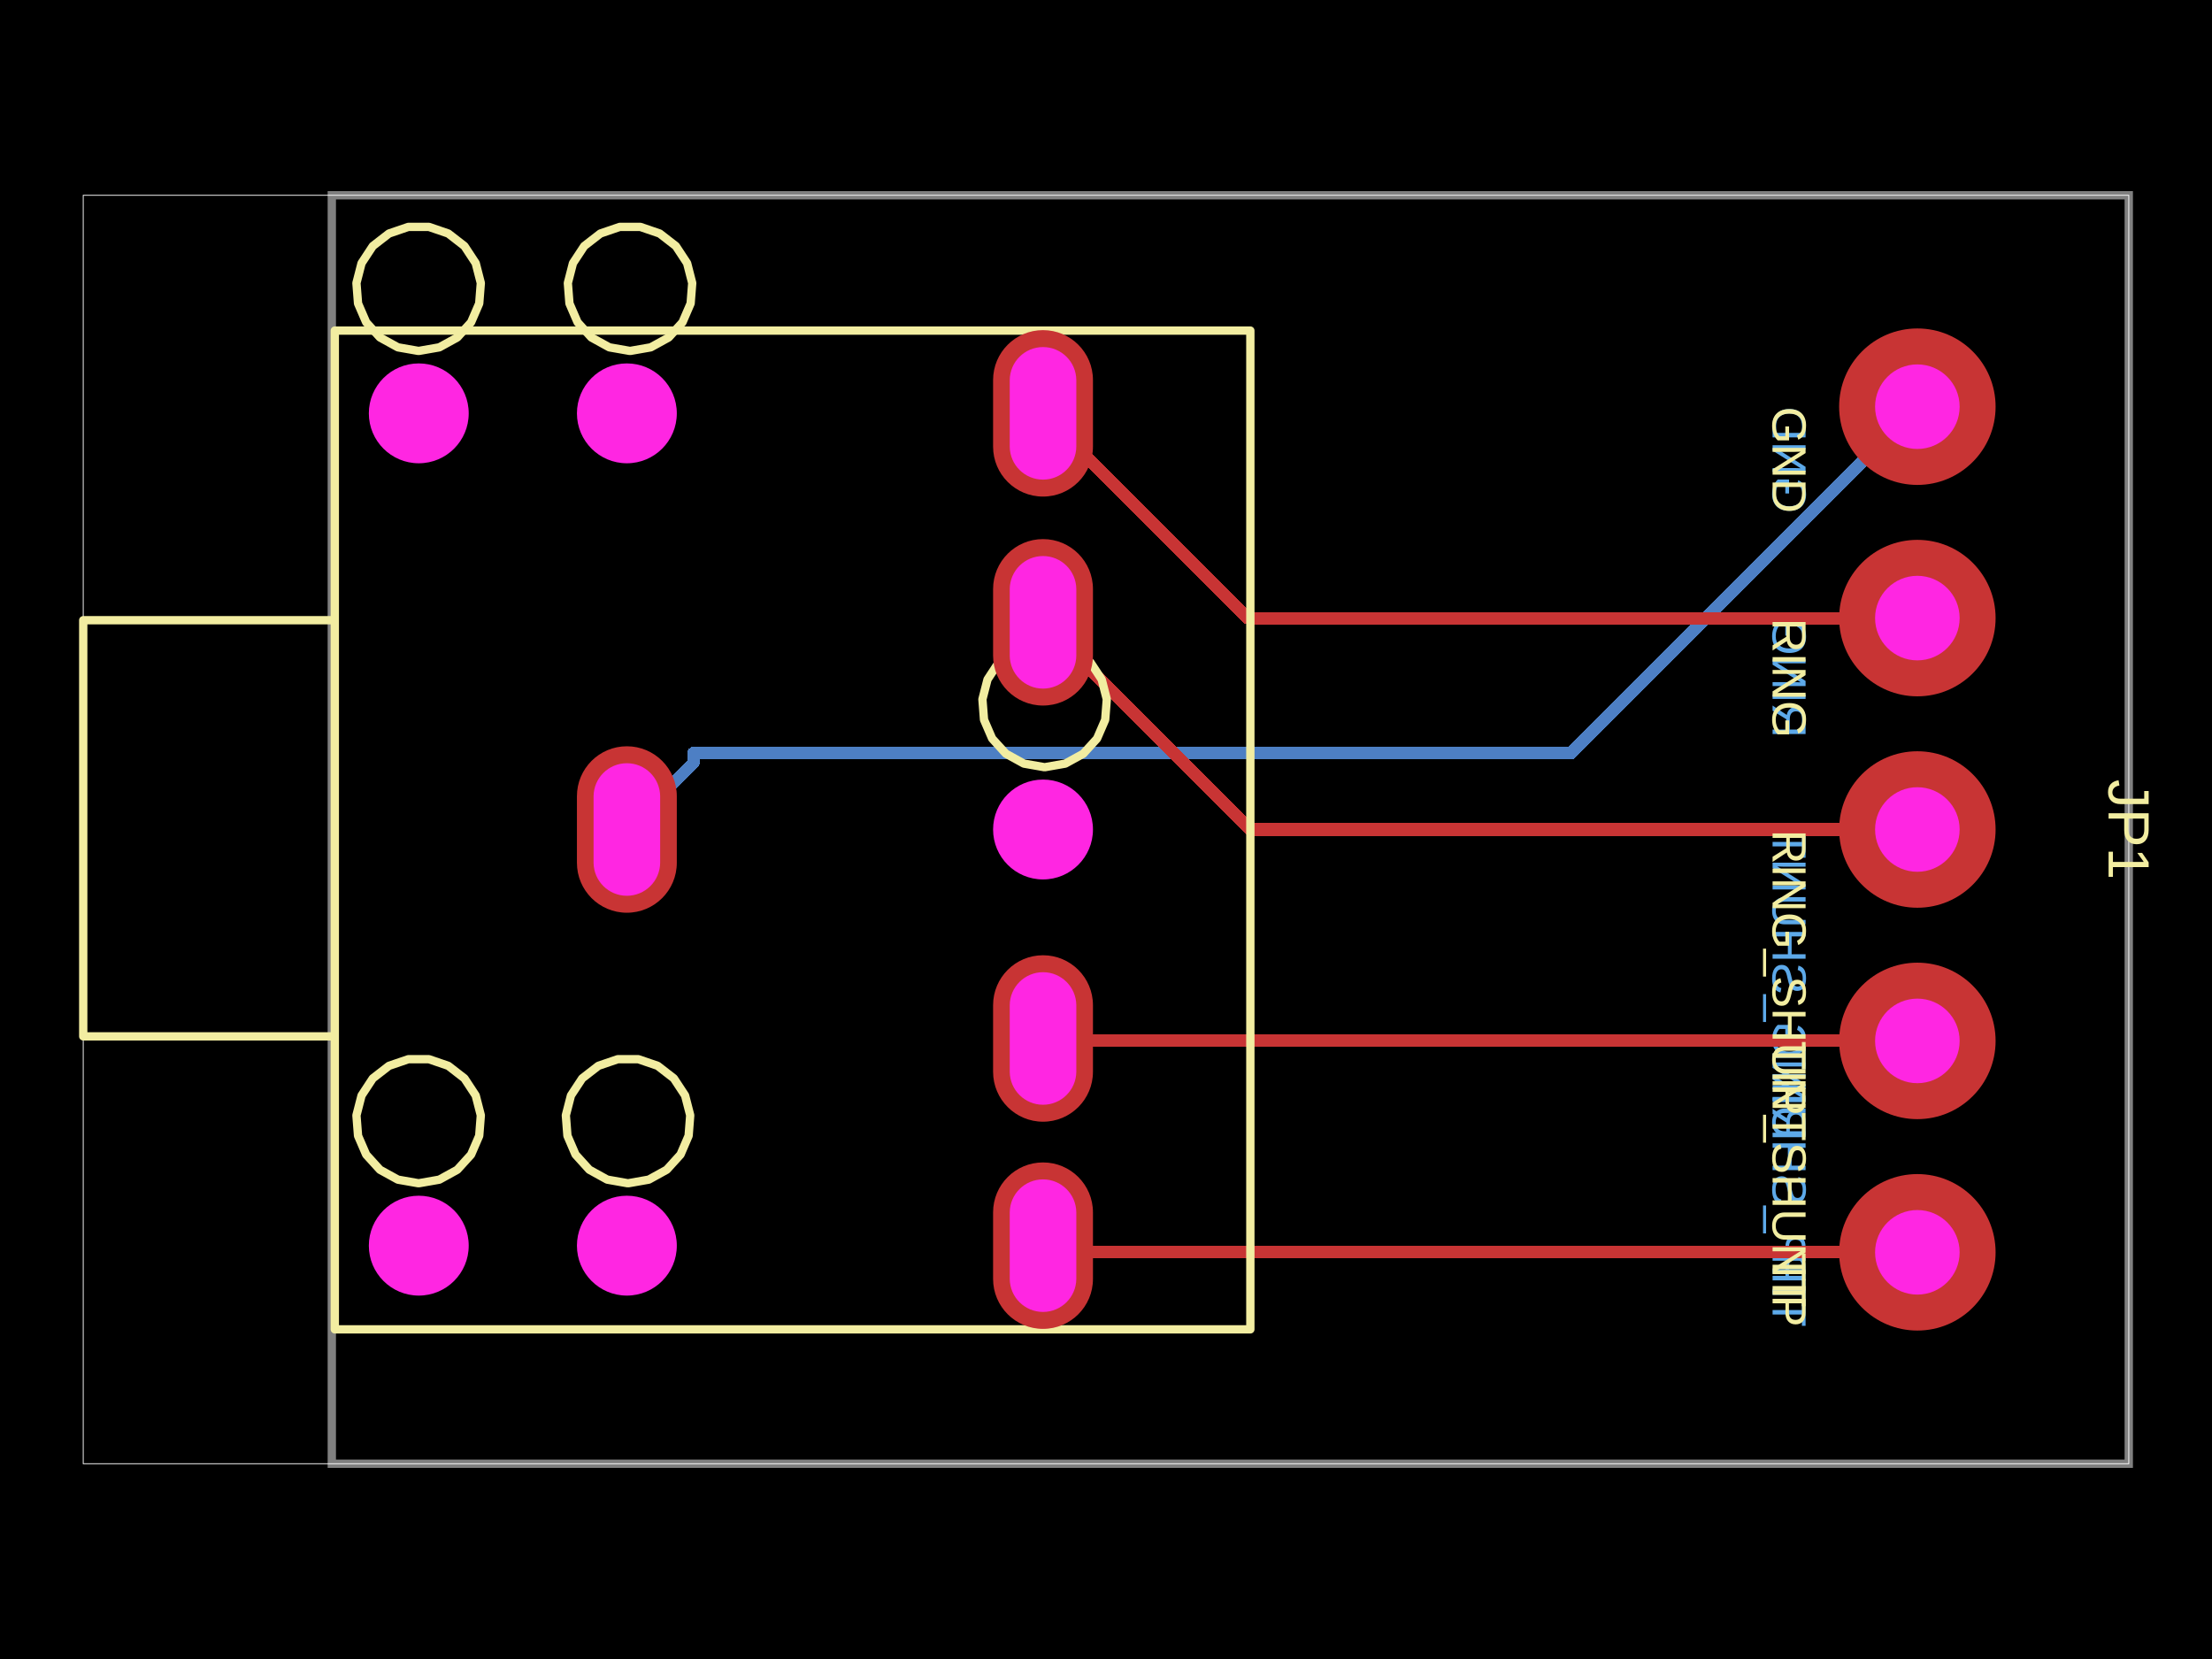
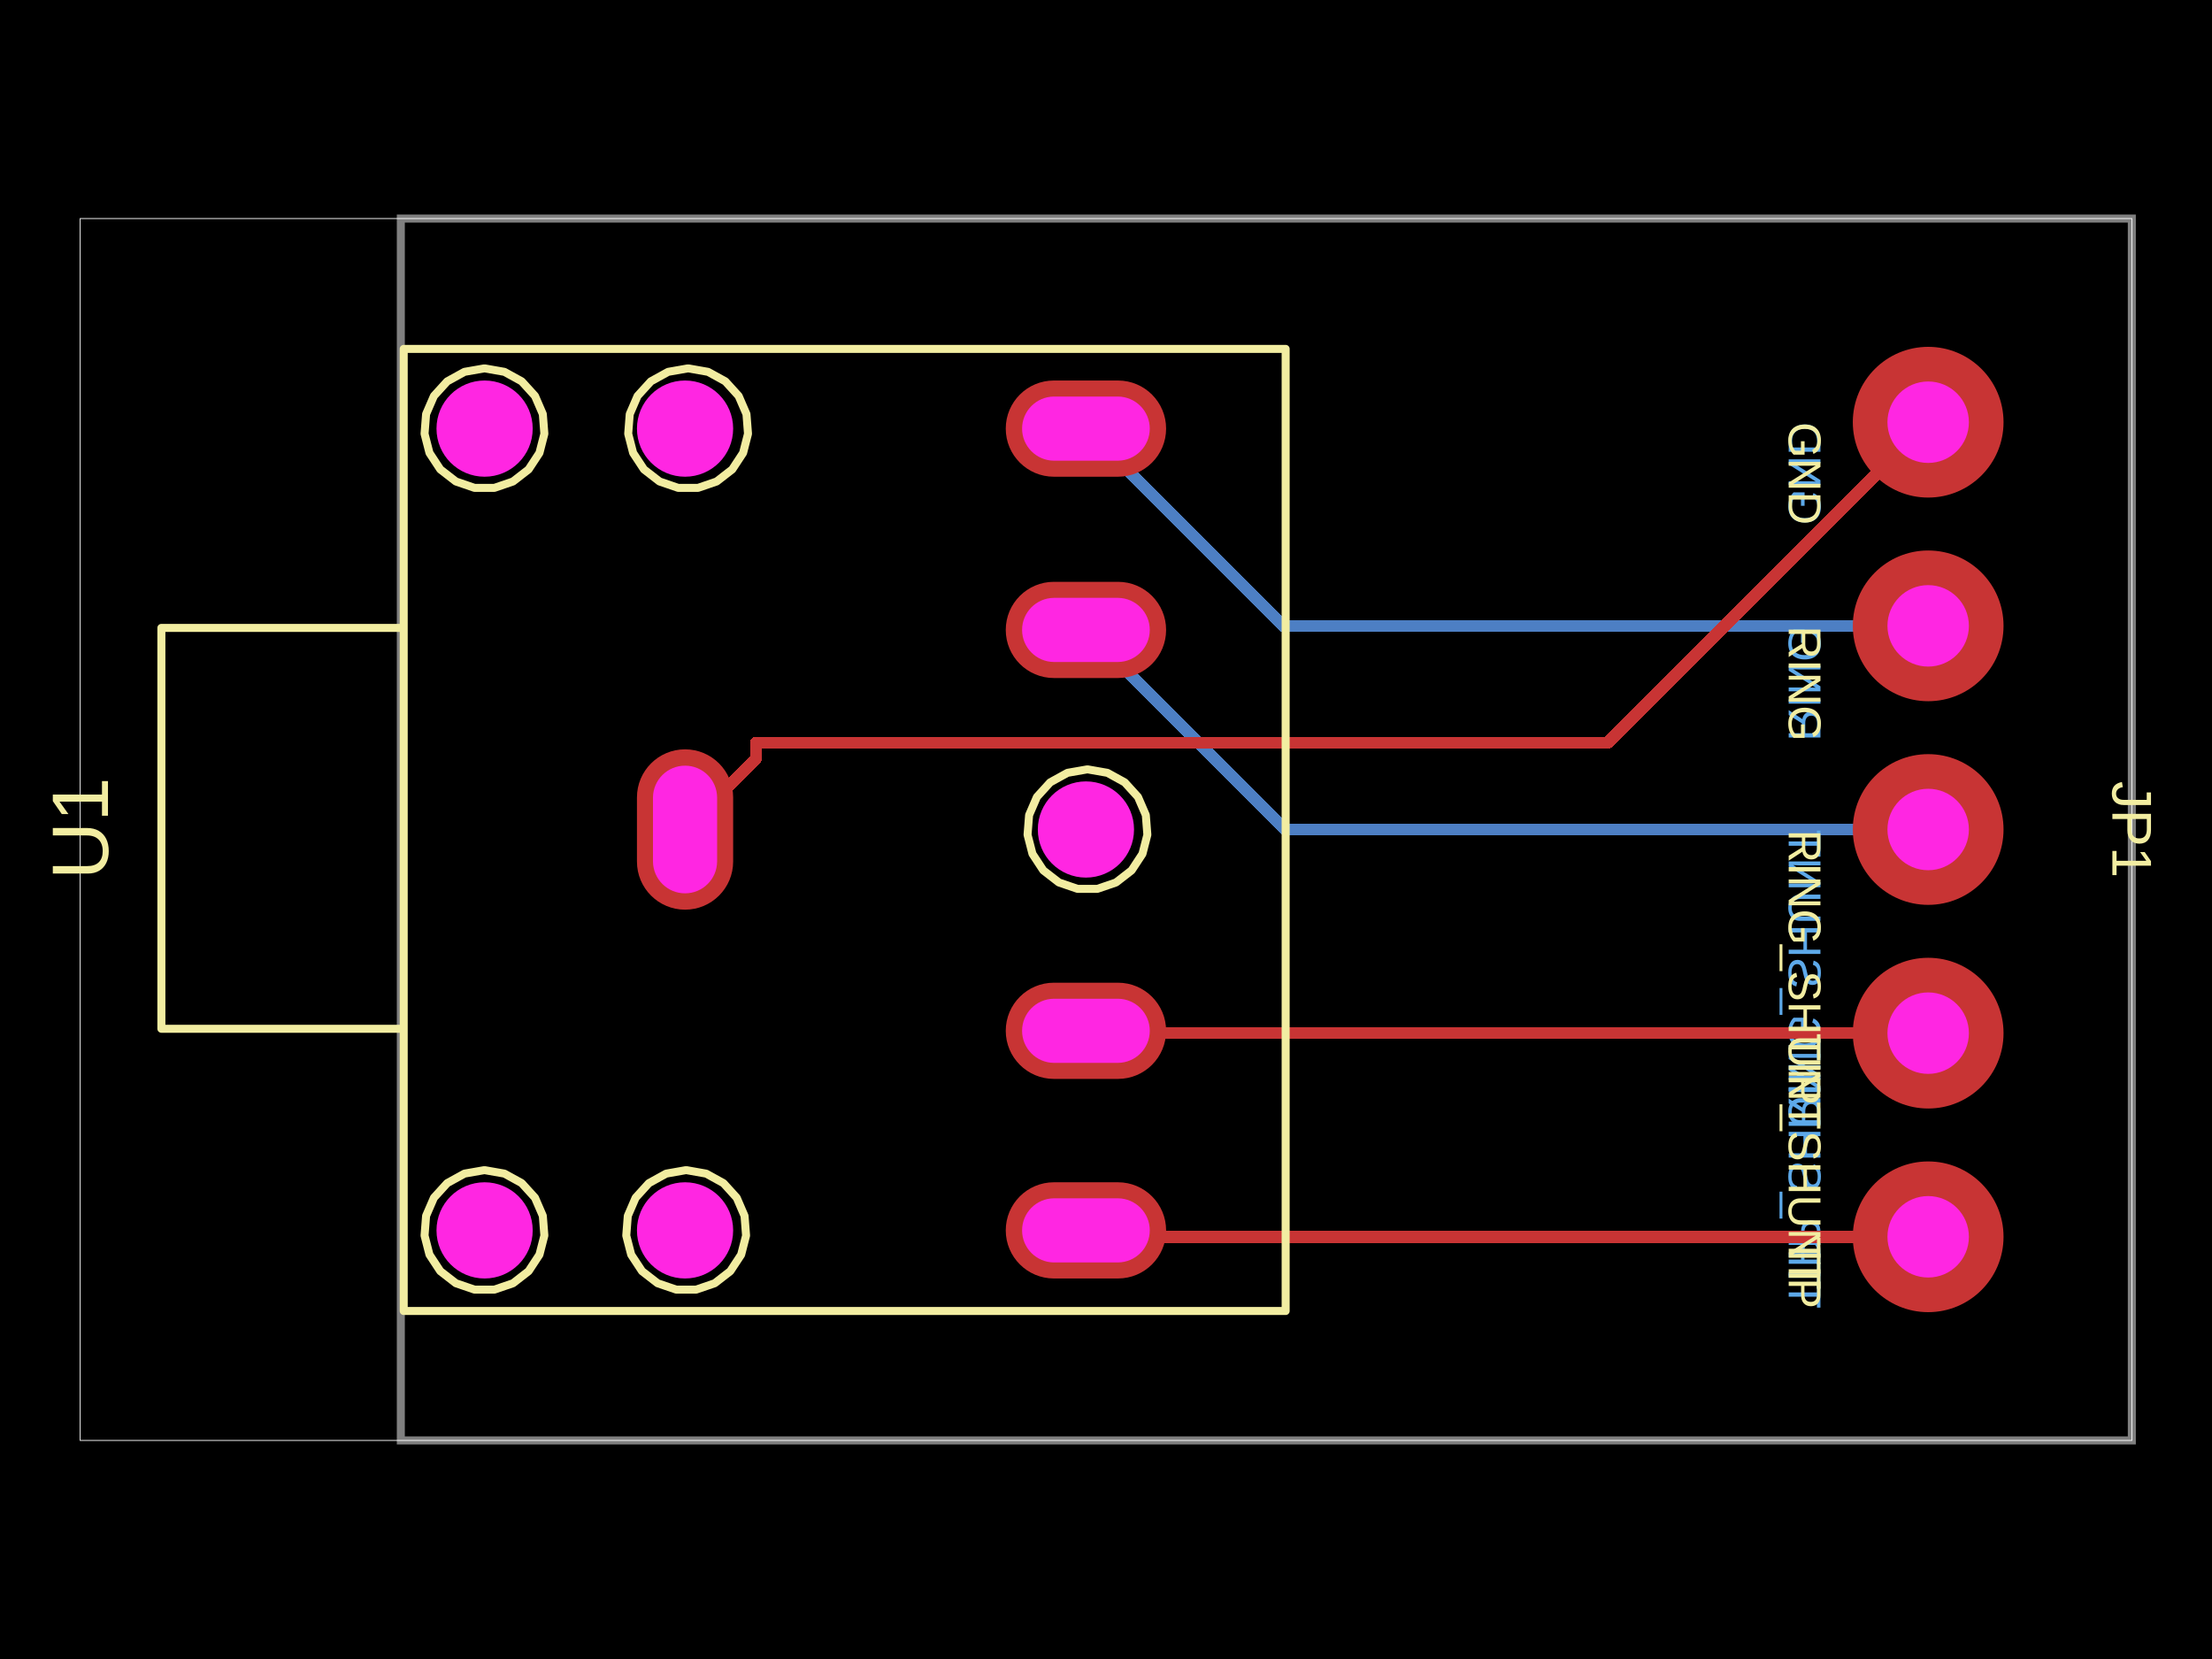
<svg xmlns="http://www.w3.org/2000/svg" width="800" height="600">
  <style />
  <rect class="boundary" x="0" y="0" fill="#000" width="800" height="600" data-type="pcb_background" data-pcb-layer="global" />
-   <rect class="pcb-boundary" fill="none" stroke="#fff" stroke-width="0.3" x="30.102" y="70.625" width="739.797" height="458.75" data-type="pcb_boundary" data-pcb-layer="global" />
-   <path class="pcb-board" d="M 120.002 529.375 L 769.898 529.375 L 769.898 70.625 L 120.002 70.625 Z" fill="none" stroke="rgba(255, 255, 255, 0.5)" stroke-width="3.01" data-type="pcb_board" data-pcb-layer="board" />
-   <path class="pcb-trace" stroke="rgb(77, 127, 196)" fill="none" d="M 226.715 300 L 250.796 275.916" stroke-width="4.515" stroke-linecap="round" stroke-linejoin="round" shape-rendering="crispEdges" data-type="pcb_trace" data-pcb-layer="bottom" />
-   <path class="pcb-trace" stroke="rgb(77, 127, 196)" fill="none" d="M 250.796 275.916 L 250.796 272.363" stroke-width="4.515" stroke-linecap="round" stroke-linejoin="round" shape-rendering="crispEdges" data-type="pcb_trace" data-pcb-layer="bottom" />
-   <path class="pcb-trace" stroke="rgb(77, 127, 196)" fill="none" d="M 250.796 272.363 L 568.16 272.363" stroke-width="4.515" stroke-linecap="round" stroke-linejoin="round" shape-rendering="crispEdges" data-type="pcb_trace" data-pcb-layer="bottom" />
-   <path class="pcb-trace" stroke="rgb(77, 127, 196)" fill="none" d="M 568.16 272.363 L 693.44 147.083" stroke-width="4.515" stroke-linecap="round" stroke-linejoin="round" shape-rendering="crispEdges" data-type="pcb_trace" data-pcb-layer="bottom" />
-   <text x="0" y="0" dx="0" dy="0" fill="#5da9e9" font-family="Arial, sans-serif" font-size="17.339" text-anchor="end" dominant-baseline="central" transform="matrix(-6.123233995736766e-17,-1,-1,6.123233995736766e-17,647.0832,147.0832)" class="pcb-silkscreen-text pcb-silkscreen-bottom" data-pcb-silkscreen-text-id="pcb_silkscreen_text_1" stroke="none" data-type="pcb_silkscreen_text" data-pcb-layer="bottom">GND</text>
-   <text x="0" y="0" dx="0" dy="0" fill="#5da9e9" font-family="Arial, sans-serif" font-size="17.339" text-anchor="end" dominant-baseline="central" transform="matrix(-6.123233995736766e-17,-1,-1,6.123233995736766e-17,647.0832,223.5416)" class="pcb-silkscreen-text pcb-silkscreen-bottom" data-pcb-silkscreen-text-id="pcb_silkscreen_text_3" stroke="none" data-type="pcb_silkscreen_text" data-pcb-layer="bottom">RING</text>
-   <text x="0" y="0" dx="0" dy="0" fill="#5da9e9" font-family="Arial, sans-serif" font-size="17.339" text-anchor="end" dominant-baseline="central" transform="matrix(-6.123233995736766e-17,-1,-1,6.123233995736766e-17,647.0832,300)" class="pcb-silkscreen-text pcb-silkscreen-bottom" data-pcb-silkscreen-text-id="pcb_silkscreen_text_5" stroke="none" data-type="pcb_silkscreen_text" data-pcb-layer="bottom">RING_SHUNT</text>
-   <text x="0" y="0" dx="0" dy="0" fill="#5da9e9" font-family="Arial, sans-serif" font-size="17.339" text-anchor="end" dominant-baseline="central" transform="matrix(-6.123233995736766e-17,-1,-1,6.123233995736766e-17,647.0832,376.4584)" class="pcb-silkscreen-text pcb-silkscreen-bottom" data-pcb-silkscreen-text-id="pcb_silkscreen_text_7" stroke="none" data-type="pcb_silkscreen_text" data-pcb-layer="bottom">TIP_SHUNT</text>
-   <text x="0" y="0" dx="0" dy="0" fill="#5da9e9" font-family="Arial, sans-serif" font-size="17.339" text-anchor="end" dominant-baseline="central" transform="matrix(-6.123233995736766e-17,-1,-1,6.123233995736766e-17,647.0832,452.9168)" class="pcb-silkscreen-text pcb-silkscreen-bottom" data-pcb-silkscreen-text-id="pcb_silkscreen_text_9" stroke="none" data-type="pcb_silkscreen_text" data-pcb-layer="bottom">TIP</text>
-   <path class="pcb-trace" stroke="rgb(200, 52, 52)" fill="none" d="M 377.223 450.508 L 379.629 452.917" stroke-width="4.515" stroke-linecap="round" stroke-linejoin="round" shape-rendering="crispEdges" data-type="pcb_trace" data-pcb-layer="top" />
-   <path class="pcb-trace" stroke="rgb(200, 52, 52)" fill="none" d="M 379.629 452.917 L 693.44 452.917" stroke-width="4.515" stroke-linecap="round" stroke-linejoin="round" shape-rendering="crispEdges" data-type="pcb_trace" data-pcb-layer="top" />
-   <path class="pcb-trace" stroke="rgb(200, 52, 52)" fill="none" d="M 377.223 375.579 L 378.094 376.458" stroke-width="4.515" stroke-linecap="round" stroke-linejoin="round" shape-rendering="crispEdges" data-type="pcb_trace" data-pcb-layer="top" />
-   <path class="pcb-trace" stroke="rgb(200, 52, 52)" fill="none" d="M 378.094 376.458 L 693.44 376.458" stroke-width="4.515" stroke-linecap="round" stroke-linejoin="round" shape-rendering="crispEdges" data-type="pcb_trace" data-pcb-layer="top" />
-   <path class="pcb-trace" stroke="rgb(200, 52, 52)" fill="none" d="M 377.223 225.071 L 452.144 300" stroke-width="4.515" stroke-linecap="round" stroke-linejoin="round" shape-rendering="crispEdges" data-type="pcb_trace" data-pcb-layer="top" />
-   <path class="pcb-trace" stroke="rgb(200, 52, 52)" fill="none" d="M 452.144 300 L 693.44 300" stroke-width="4.515" stroke-linecap="round" stroke-linejoin="round" shape-rendering="crispEdges" data-type="pcb_trace" data-pcb-layer="top" />
-   <path class="pcb-trace" stroke="rgb(200, 52, 52)" fill="none" d="M 377.223 149.492 L 451.271 223.542" stroke-width="4.515" stroke-linecap="round" stroke-linejoin="round" shape-rendering="crispEdges" data-type="pcb_trace" data-pcb-layer="top" />
-   <path class="pcb-trace" stroke="rgb(200, 52, 52)" fill="none" d="M 451.271 223.542 L 693.44 223.542" stroke-width="4.515" stroke-linecap="round" stroke-linejoin="round" shape-rendering="crispEdges" data-type="pcb_trace" data-pcb-layer="top" />
-   <path class="pcb-silkscreen pcb-silkscreen-top" d="M 121.087 119.558 L 121.087 480.779 L 452.206 480.779 L 452.206 119.558 L 121.087 119.558 Z" fill="none" stroke="#f2eda1" stroke-width="3.01" stroke-linecap="round" stroke-linejoin="round" data-pcb-component-id="pcb_component_0" data-pcb-silkscreen-path-id="pcb_silkscreen_path_0" data-type="pcb_silkscreen_path" data-pcb-layer="top" />
-   <path class="pcb-silkscreen pcb-silkscreen-top" d="M 120.407 374.815 L 30.102 374.815 L 30.102 224.306 L 120.407 224.306" fill="none" stroke="#f2eda1" stroke-width="3.01" stroke-linecap="round" stroke-linejoin="round" data-pcb-component-id="pcb_component_0" data-pcb-silkscreen-path-id="pcb_silkscreen_path_1" data-type="pcb_silkscreen_path" data-pcb-layer="top" />
-   <path class="pcb-silkscreen pcb-silkscreen-top" d="M 151.212 126.898 L 143.911 125.62 L 137.418 122.045 L 132.432 116.561 L 129.491 109.757 L 128.911 102.368 L 130.757 95.189 L 134.827 88.995 L 140.684 84.453 L 147.697 82.053 L 155.109 82.053 L 162.122 84.453 L 167.979 88.995 L 172.049 95.189 L 173.895 102.368 L 173.315 109.757 L 170.374 116.561 L 165.388 122.045 L 158.895 125.62 L 151.594 126.898" fill="none" stroke="#f2eda1" stroke-width="3.01" stroke-linecap="round" stroke-linejoin="round" data-pcb-component-id="pcb_component_0" data-pcb-silkscreen-path-id="pcb_silkscreen_path_2" data-type="pcb_silkscreen_path" data-pcb-layer="top" />
-   <path class="pcb-silkscreen pcb-silkscreen-top" d="M 227.67 126.898 L 220.369 125.62 L 213.876 122.045 L 208.89 116.561 L 205.949 109.757 L 205.37 102.368 L 207.215 95.189 L 211.286 88.995 L 217.143 84.453 L 224.155 82.053 L 231.567 82.053 L 238.58 84.453 L 244.437 88.995 L 248.508 95.189 L 250.353 102.368 L 249.774 109.757 L 246.833 116.561 L 241.847 122.045 L 235.353 125.62 L 228.053 126.898" fill="none" stroke="#f2eda1" stroke-width="3.01" stroke-linecap="round" stroke-linejoin="round" data-pcb-component-id="pcb_component_0" data-pcb-silkscreen-path-id="pcb_silkscreen_path_3" data-type="pcb_silkscreen_path" data-pcb-layer="top" />
-   <path class="pcb-silkscreen pcb-silkscreen-top" d="M 151.212 427.915 L 143.911 426.636 L 137.418 423.062 L 132.432 417.578 L 129.491 410.774 L 128.911 403.385 L 130.757 396.206 L 134.827 390.012 L 140.684 385.47 L 147.697 383.069 L 155.109 383.069 L 162.122 385.47 L 167.979 390.012 L 172.049 396.206 L 173.895 403.385 L 173.315 410.774 L 170.374 417.578 L 165.388 423.062 L 158.895 426.636 L 151.594 427.915" fill="none" stroke="#f2eda1" stroke-width="3.01" stroke-linecap="round" stroke-linejoin="round" data-pcb-component-id="pcb_component_0" data-pcb-silkscreen-path-id="pcb_silkscreen_path_4" data-type="pcb_silkscreen_path" data-pcb-layer="top" />
-   <path class="pcb-silkscreen pcb-silkscreen-top" d="M 226.906 427.915 L 219.611 426.625 L 213.126 423.044 L 208.149 417.556 L 205.217 410.753 L 204.645 403.367 L 206.494 396.194 L 210.566 390.005 L 216.422 385.467 L 223.431 383.069 L 230.839 383.069 L 237.848 385.467 L 243.704 390.005 L 247.776 396.194 L 249.625 403.367 L 249.053 410.753 L 246.121 417.556 L 241.144 423.044 L 234.659 426.625 L 227.364 427.915" fill="none" stroke="#f2eda1" stroke-width="3.01" stroke-linecap="round" stroke-linejoin="round" data-pcb-component-id="pcb_component_0" data-pcb-silkscreen-path-id="pcb_silkscreen_path_5" data-type="pcb_silkscreen_path" data-pcb-layer="top" />
-   <path class="pcb-silkscreen pcb-silkscreen-top" d="M 377.605 277.445 L 370.304 276.166 L 363.811 272.592 L 358.825 267.108 L 355.884 260.304 L 355.305 252.915 L 357.15 245.736 L 361.22 239.542 L 367.078 235 L 374.09 232.599 L 381.502 232.599 L 388.515 235 L 394.372 239.542 L 398.443 245.736 L 400.288 252.915 L 399.709 260.304 L 396.768 267.108 L 391.782 272.592 L 385.288 276.166 L 377.987 277.445" fill="none" stroke="#f2eda1" stroke-width="3.01" stroke-linecap="round" stroke-linejoin="round" data-pcb-component-id="pcb_component_0" data-pcb-silkscreen-path-id="pcb_silkscreen_path_6" data-type="pcb_silkscreen_path" data-pcb-layer="top" />
-   <text x="0" y="0" dx="0" dy="0" fill="#f2eda1" font-family="Arial, sans-serif" font-size="17.339" text-anchor="start" dominant-baseline="central" transform="matrix(6.123233995736766e-17,1,-1,6.123233995736766e-17,647.0832,147.0832)" class="pcb-silkscreen-text pcb-silkscreen-top" data-pcb-silkscreen-text-id="pcb_silkscreen_text_0" stroke="none" data-type="pcb_silkscreen_text" data-pcb-layer="top">GND</text>
-   <text x="0" y="0" dx="0" dy="0" fill="#f2eda1" font-family="Arial, sans-serif" font-size="17.339" text-anchor="start" dominant-baseline="central" transform="matrix(6.123233995736766e-17,1,-1,6.123233995736766e-17,647.0832,223.5416)" class="pcb-silkscreen-text pcb-silkscreen-top" data-pcb-silkscreen-text-id="pcb_silkscreen_text_2" stroke="none" data-type="pcb_silkscreen_text" data-pcb-layer="top">RING</text>
-   <text x="0" y="0" dx="0" dy="0" fill="#f2eda1" font-family="Arial, sans-serif" font-size="17.339" text-anchor="start" dominant-baseline="central" transform="matrix(6.123233995736766e-17,1,-1,6.123233995736766e-17,647.0832,300)" class="pcb-silkscreen-text pcb-silkscreen-top" data-pcb-silkscreen-text-id="pcb_silkscreen_text_4" stroke="none" data-type="pcb_silkscreen_text" data-pcb-layer="top">RING_SHUNT</text>
-   <text x="0" y="0" dx="0" dy="0" fill="#f2eda1" font-family="Arial, sans-serif" font-size="17.339" text-anchor="start" dominant-baseline="central" transform="matrix(6.123233995736766e-17,1,-1,6.123233995736766e-17,647.0832,376.4584)" class="pcb-silkscreen-text pcb-silkscreen-top" data-pcb-silkscreen-text-id="pcb_silkscreen_text_6" stroke="none" data-type="pcb_silkscreen_text" data-pcb-layer="top">TIP_SHUNT</text>
-   <text x="0" y="0" dx="0" dy="0" fill="#f2eda1" font-family="Arial, sans-serif" font-size="17.339" text-anchor="start" dominant-baseline="central" transform="matrix(6.123233995736766e-17,1,-1,6.123233995736766e-17,647.0832,452.9168)" class="pcb-silkscreen-text pcb-silkscreen-top" data-pcb-silkscreen-text-id="pcb_silkscreen_text_8" stroke="none" data-type="pcb_silkscreen_text" data-pcb-layer="top">TIP</text>
-   <text x="0" y="0" dx="0" dy="0" fill="#f2eda1" font-family="Arial, sans-serif" font-size="21.071" text-anchor="middle" dominant-baseline="central" transform="matrix(-1.8369701987210297e-16,1,-1,-1.8369701987210297e-16,769.8983,300)" class="pcb-silkscreen-text pcb-silkscreen-top" data-pcb-silkscreen-text-id="pcb_silkscreen_text_10" stroke="none" data-type="pcb_silkscreen_text" data-pcb-layer="top">JP1</text>
+   <rect class="pcb-boundary" fill="none" stroke="#fff" stroke-width="0.3" x="28.997" y="79.044" width="742.006" height="441.911" data-type="pcb_boundary" data-pcb-layer="global" />
+   <path class="pcb-board" d="M 144.962 520.956 L 771.003 520.956 L 771.003 79.044 L 144.962 79.044 Z" fill="none" stroke="rgba(255, 255, 255, 0.5)" stroke-width="2.9" data-type="pcb_board" data-pcb-layer="board" />
+   <path class="pcb-trace" stroke="rgb(77, 127, 196)" fill="none" d="M 392.741 227.821 L 464.913 300" stroke-width="4.35" stroke-linecap="round" stroke-linejoin="round" shape-rendering="crispEdges" data-type="pcb_trace" data-pcb-layer="bottom" />
+   <path class="pcb-trace" stroke="rgb(77, 127, 196)" fill="none" d="M 464.913 300 L 697.351 300" stroke-width="4.35" stroke-linecap="round" stroke-linejoin="round" shape-rendering="crispEdges" data-type="pcb_trace" data-pcb-layer="bottom" />
+   <path class="pcb-trace" stroke="rgb(77, 127, 196)" fill="none" d="M 392.741 155.016 L 464.072 226.348" stroke-width="4.35" stroke-linecap="round" stroke-linejoin="round" shape-rendering="crispEdges" data-type="pcb_trace" data-pcb-layer="bottom" />
+   <path class="pcb-trace" stroke="rgb(77, 127, 196)" fill="none" d="M 464.072 226.348 L 697.351 226.348" stroke-width="4.35" stroke-linecap="round" stroke-linejoin="round" shape-rendering="crispEdges" data-type="pcb_trace" data-pcb-layer="bottom" />
+   <text x="0" y="0" dx="0" dy="0" fill="#5da9e9" font-family="Arial, sans-serif" font-size="16.702" text-anchor="end" dominant-baseline="central" transform="matrix(-6.123233995736766e-17,-1,-1,6.123233995736766e-17,652.6962,152.6962)" class="pcb-silkscreen-text pcb-silkscreen-bottom" data-pcb-silkscreen-text-id="pcb_silkscreen_text_2" stroke="none" data-type="pcb_silkscreen_text" data-pcb-layer="bottom">GND</text>
+   <text x="0" y="0" dx="0" dy="0" fill="#5da9e9" font-family="Arial, sans-serif" font-size="16.702" text-anchor="end" dominant-baseline="central" transform="matrix(-6.123233995736766e-17,-1,-1,6.123233995736766e-17,652.6962,226.3481)" class="pcb-silkscreen-text pcb-silkscreen-bottom" data-pcb-silkscreen-text-id="pcb_silkscreen_text_4" stroke="none" data-type="pcb_silkscreen_text" data-pcb-layer="bottom">RING</text>
+   <text x="0" y="0" dx="0" dy="0" fill="#5da9e9" font-family="Arial, sans-serif" font-size="16.702" text-anchor="end" dominant-baseline="central" transform="matrix(-6.123233995736766e-17,-1,-1,6.123233995736766e-17,652.6962,300)" class="pcb-silkscreen-text pcb-silkscreen-bottom" data-pcb-silkscreen-text-id="pcb_silkscreen_text_6" stroke="none" data-type="pcb_silkscreen_text" data-pcb-layer="bottom">RING_SHUNT</text>
+   <text x="0" y="0" dx="0" dy="0" fill="#5da9e9" font-family="Arial, sans-serif" font-size="16.702" text-anchor="end" dominant-baseline="central" transform="matrix(-6.123233995736766e-17,-1,-1,6.123233995736766e-17,652.6962,373.6519)" class="pcb-silkscreen-text pcb-silkscreen-bottom" data-pcb-silkscreen-text-id="pcb_silkscreen_text_8" stroke="none" data-type="pcb_silkscreen_text" data-pcb-layer="bottom">TIP_SHUNT</text>
+   <text x="0" y="0" dx="0" dy="0" fill="#5da9e9" font-family="Arial, sans-serif" font-size="16.702" text-anchor="end" dominant-baseline="central" transform="matrix(-6.123233995736766e-17,-1,-1,6.123233995736766e-17,652.6962,447.3038)" class="pcb-silkscreen-text pcb-silkscreen-bottom" data-pcb-silkscreen-text-id="pcb_silkscreen_text_10" stroke="none" data-type="pcb_silkscreen_text" data-pcb-layer="bottom">TIP</text>
+   <path class="pcb-trace" stroke="rgb(200, 52, 52)" fill="none" d="M 392.741 444.984 L 395.06 447.304" stroke-width="4.35" stroke-linecap="round" stroke-linejoin="round" shape-rendering="crispEdges" data-type="pcb_trace" data-pcb-layer="top" />
+   <path class="pcb-trace" stroke="rgb(200, 52, 52)" fill="none" d="M 395.06 447.304 L 697.351 447.304" stroke-width="4.35" stroke-linecap="round" stroke-linejoin="round" shape-rendering="crispEdges" data-type="pcb_trace" data-pcb-layer="top" />
+   <path class="pcb-trace" stroke="rgb(200, 52, 52)" fill="none" d="M 392.741 372.805 L 393.581 373.652" stroke-width="4.35" stroke-linecap="round" stroke-linejoin="round" shape-rendering="crispEdges" data-type="pcb_trace" data-pcb-layer="top" />
+   <path class="pcb-trace" stroke="rgb(200, 52, 52)" fill="none" d="M 393.581 373.652 L 697.351 373.652" stroke-width="4.35" stroke-linecap="round" stroke-linejoin="round" shape-rendering="crispEdges" data-type="pcb_trace" data-pcb-layer="top" />
+   <path class="pcb-trace" stroke="rgb(200, 52, 52)" fill="none" d="M 247.758 300 L 273.466 274.29" stroke-width="4.35" stroke-linecap="round" stroke-linejoin="round" shape-rendering="crispEdges" data-type="pcb_trace" data-pcb-layer="top" />
+   <path class="pcb-trace" stroke="rgb(200, 52, 52)" fill="none" d="M 273.466 274.29 L 273.466 268.64" stroke-width="4.35" stroke-linecap="round" stroke-linejoin="round" shape-rendering="crispEdges" data-type="pcb_trace" data-pcb-layer="top" />
+   <path class="pcb-trace" stroke="rgb(200, 52, 52)" fill="none" d="M 273.466 268.64 L 581.408 268.64" stroke-width="4.35" stroke-linecap="round" stroke-linejoin="round" shape-rendering="crispEdges" data-type="pcb_trace" data-pcb-layer="top" />
+   <path class="pcb-trace" stroke="rgb(200, 52, 52)" fill="none" d="M 581.408 268.64 L 697.351 152.696" stroke-width="4.35" stroke-linecap="round" stroke-linejoin="round" shape-rendering="crispEdges" data-type="pcb_trace" data-pcb-layer="top" />
+   <path class="pcb-silkscreen pcb-silkscreen-top" d="M 146.008 126.182 L 146.008 474.143 L 464.973 474.143 L 464.973 126.182 L 146.008 126.182 Z" fill="none" stroke="#f2eda1" stroke-width="2.9" stroke-linecap="round" stroke-linejoin="round" data-pcb-component-id="pcb_component_0" data-pcb-silkscreen-path-id="pcb_silkscreen_path_0" data-type="pcb_silkscreen_path" data-pcb-layer="top" />
+   <path class="pcb-silkscreen pcb-silkscreen-top" d="M 145.352 372.068 L 58.362 372.068 L 58.362 227.085 L 145.352 227.085" fill="none" stroke="#f2eda1" stroke-width="2.9" stroke-linecap="round" stroke-linejoin="round" data-pcb-component-id="pcb_component_0" data-pcb-silkscreen-path-id="pcb_silkscreen_path_1" data-type="pcb_silkscreen_path" data-pcb-layer="top" />
+   <path class="pcb-silkscreen pcb-silkscreen-top" d="M 175.026 133.252 L 167.994 134.484 L 161.739 137.927 L 156.936 143.21 L 154.103 149.764 L 153.545 156.882 L 155.322 163.797 L 159.243 169.764 L 164.885 174.139 L 171.641 176.452 L 178.781 176.452 L 185.536 174.139 L 191.178 169.764 L 195.099 163.797 L 196.877 156.882 L 196.319 149.764 L 193.486 143.21 L 188.683 137.927 L 182.428 134.484 L 175.395 133.252" fill="none" stroke="#f2eda1" stroke-width="2.9" stroke-linecap="round" stroke-linejoin="round" data-pcb-component-id="pcb_component_0" data-pcb-silkscreen-path-id="pcb_silkscreen_path_2" data-type="pcb_silkscreen_path" data-pcb-layer="top" />
+   <path class="pcb-silkscreen pcb-silkscreen-top" d="M 248.678 133.252 L 241.645 134.484 L 235.39 137.927 L 230.587 143.21 L 227.754 149.764 L 227.197 156.882 L 228.974 163.797 L 232.895 169.764 L 238.537 174.139 L 245.293 176.452 L 252.432 176.452 L 259.188 174.139 L 264.83 169.764 L 268.751 163.797 L 270.528 156.882 L 269.971 149.764 L 267.137 143.21 L 262.335 137.927 L 256.08 134.484 L 249.047 133.252" fill="none" stroke="#f2eda1" stroke-width="2.9" stroke-linecap="round" stroke-linejoin="round" data-pcb-component-id="pcb_component_0" data-pcb-silkscreen-path-id="pcb_silkscreen_path_3" data-type="pcb_silkscreen_path" data-pcb-layer="top" />
+   <path class="pcb-silkscreen pcb-silkscreen-top" d="M 175.026 423.22 L 167.994 424.451 L 161.739 427.894 L 156.936 433.177 L 154.103 439.731 L 153.545 446.849 L 155.322 453.764 L 159.243 459.731 L 164.885 464.107 L 171.641 466.419 L 178.781 466.419 L 185.536 464.107 L 191.178 459.731 L 195.099 453.764 L 196.877 446.849 L 196.319 439.731 L 193.486 433.177 L 188.683 427.894 L 182.428 424.451 L 175.395 423.22" fill="none" stroke="#f2eda1" stroke-width="2.9" stroke-linecap="round" stroke-linejoin="round" data-pcb-component-id="pcb_component_0" data-pcb-silkscreen-path-id="pcb_silkscreen_path_4" data-type="pcb_silkscreen_path" data-pcb-layer="top" />
+   <path class="pcb-silkscreen pcb-silkscreen-top" d="M 247.942 423.22 L 240.915 424.462 L 234.668 427.912 L 229.874 433.198 L 227.05 439.751 L 226.498 446.866 L 228.28 453.777 L 232.202 459.738 L 237.843 464.109 L 244.595 466.419 L 251.731 466.419 L 258.483 464.109 L 264.124 459.738 L 268.046 453.777 L 269.827 446.866 L 269.276 439.751 L 266.451 433.198 L 261.658 427.912 L 255.411 424.462 L 248.384 423.22" fill="none" stroke="#f2eda1" stroke-width="2.9" stroke-linecap="round" stroke-linejoin="round" data-pcb-component-id="pcb_component_0" data-pcb-silkscreen-path-id="pcb_silkscreen_path_5" data-type="pcb_silkscreen_path" data-pcb-layer="top" />
+   <path class="pcb-silkscreen pcb-silkscreen-top" d="M 393.11 278.273 L 386.077 279.504 L 379.822 282.947 L 375.019 288.23 L 372.186 294.784 L 371.628 301.902 L 373.405 308.818 L 377.326 314.784 L 382.969 319.16 L 389.724 321.472 L 396.864 321.472 L 403.619 319.16 L 409.261 314.784 L 413.182 308.818 L 414.96 301.902 L 414.402 294.784 L 411.569 288.23 L 406.766 282.947 L 400.511 279.504 L 393.478 278.273" fill="none" stroke="#f2eda1" stroke-width="2.9" stroke-linecap="round" stroke-linejoin="round" data-pcb-component-id="pcb_component_0" data-pcb-silkscreen-path-id="pcb_silkscreen_path_6" data-type="pcb_silkscreen_path" data-pcb-layer="top" />
+   <text x="0" y="0" dx="0" dy="0" fill="#f2eda1" font-family="Arial, sans-serif" font-size="28.997" text-anchor="middle" dominant-baseline="central" transform="matrix(6.123233995736766e-17,-1,1,6.123233995736766e-17,28.99681,299.6317)" class="pcb-silkscreen-text pcb-silkscreen-top" data-pcb-silkscreen-text-id="pcb_silkscreen_text_0" stroke="none" data-type="pcb_silkscreen_text" data-pcb-layer="top">U1</text>
+   <text x="0" y="0" dx="0" dy="0" fill="#f2eda1" font-family="Arial, sans-serif" font-size="16.702" text-anchor="start" dominant-baseline="central" transform="matrix(6.123233995736766e-17,1,-1,6.123233995736766e-17,652.6962,152.6962)" class="pcb-silkscreen-text pcb-silkscreen-top" data-pcb-silkscreen-text-id="pcb_silkscreen_text_1" stroke="none" data-type="pcb_silkscreen_text" data-pcb-layer="top">GND</text>
+   <text x="0" y="0" dx="0" dy="0" fill="#f2eda1" font-family="Arial, sans-serif" font-size="16.702" text-anchor="start" dominant-baseline="central" transform="matrix(6.123233995736766e-17,1,-1,6.123233995736766e-17,652.6962,226.3481)" class="pcb-silkscreen-text pcb-silkscreen-top" data-pcb-silkscreen-text-id="pcb_silkscreen_text_3" stroke="none" data-type="pcb_silkscreen_text" data-pcb-layer="top">RING</text>
+   <text x="0" y="0" dx="0" dy="0" fill="#f2eda1" font-family="Arial, sans-serif" font-size="16.702" text-anchor="start" dominant-baseline="central" transform="matrix(6.123233995736766e-17,1,-1,6.123233995736766e-17,652.6962,300)" class="pcb-silkscreen-text pcb-silkscreen-top" data-pcb-silkscreen-text-id="pcb_silkscreen_text_5" stroke="none" data-type="pcb_silkscreen_text" data-pcb-layer="top">RING_SHUNT</text>
+   <text x="0" y="0" dx="0" dy="0" fill="#f2eda1" font-family="Arial, sans-serif" font-size="16.702" text-anchor="start" dominant-baseline="central" transform="matrix(6.123233995736766e-17,1,-1,6.123233995736766e-17,652.6962,373.6519)" class="pcb-silkscreen-text pcb-silkscreen-top" data-pcb-silkscreen-text-id="pcb_silkscreen_text_7" stroke="none" data-type="pcb_silkscreen_text" data-pcb-layer="top">TIP_SHUNT</text>
+   <text x="0" y="0" dx="0" dy="0" fill="#f2eda1" font-family="Arial, sans-serif" font-size="16.702" text-anchor="start" dominant-baseline="central" transform="matrix(6.123233995736766e-17,1,-1,6.123233995736766e-17,652.6962,447.3038)" class="pcb-silkscreen-text pcb-silkscreen-top" data-pcb-silkscreen-text-id="pcb_silkscreen_text_9" stroke="none" data-type="pcb_silkscreen_text" data-pcb-layer="top">TIP</text>
+   <text x="0" y="0" dx="0" dy="0" fill="#f2eda1" font-family="Arial, sans-serif" font-size="20.298" text-anchor="middle" dominant-baseline="central" transform="matrix(-1.8369701987210297e-16,1,-1,-1.8369701987210297e-16,771.0032,300)" class="pcb-silkscreen-text pcb-silkscreen-top" data-pcb-silkscreen-text-id="pcb_silkscreen_text_11" stroke="none" data-type="pcb_silkscreen_text" data-pcb-layer="top">JP1</text>
  <g data-type="pcb_plated_hole" data-pcb-layer="through" data-pad-name="U1.pin1" data-pad-net-name="GND">
-     <path class="pcb-hole-outer" fill="rgb(200, 52, 52)" d="M-12.041,-18.061 h24.081 a18.061,18.061 0 0 1 0,36.122 h-24.081 a18.061,18.061 0 0 1 0,-36.122 z" transform="translate(226.7145 300) rotate(-90)" data-type="pcb_plated_hole" data-pcb-layer="top" />
-     <path class="pcb-hole-inner" fill="#FF26E2" d="M-12.041,-12.041 h24.081 a12.041,12.041 0 0 1 0,24.081 h-24.081 a12.041,12.041 0 0 1 0,-24.081 z" transform="translate(226.7145 300) rotate(-90)" data-type="pcb_plated_hole_drill" data-pcb-layer="drill" />
+     <path class="pcb-hole-outer" fill="rgb(200, 52, 52)" d="M-11.599,-17.398 h23.197 a17.398,17.398 0 0 1 0,34.796 h-23.197 a17.398,17.398 0 0 1 0,-34.796 z" transform="translate(247.7577 300) rotate(-90)" data-type="pcb_plated_hole" data-pcb-layer="top" />
+     <path class="pcb-hole-inner" fill="#FF26E2" d="M-11.599,-11.599 h23.197 a11.599,11.599 0 0 1 0,23.197 h-23.197 a11.599,11.599 0 0 1 0,-23.197 z" transform="translate(247.7577 300) rotate(-90)" data-type="pcb_plated_hole_drill" data-pcb-layer="drill" />
  </g>
  <g data-type="pcb_plated_hole" data-pcb-layer="through" data-pad-name="U1.pin2" data-pad-net-name="RING">
-     <path class="pcb-hole-outer" fill="rgb(200, 52, 52)" d="M-12.041,-18.061 h24.081 a18.061,18.061 0 0 1 0,36.122 h-24.081 a18.061,18.061 0 0 1 0,-36.122 z" transform="translate(377.2229 149.4916) rotate(-90)" data-type="pcb_plated_hole" data-pcb-layer="top" />
-     <path class="pcb-hole-inner" fill="#FF26E2" d="M-12.041,-12.041 h24.081 a12.041,12.041 0 0 1 0,24.081 h-24.081 a12.041,12.041 0 0 1 0,-24.081 z" transform="translate(377.2229 149.4916) rotate(-90)" data-type="pcb_plated_hole_drill" data-pcb-layer="drill" />
+     <path class="pcb-hole-outer" fill="rgb(200, 52, 52)" d="M-11.599,-17.398 h23.197 a17.398,17.398 0 0 1 0,34.796 h-23.197 a17.398,17.398 0 0 1 0,-34.796 z" transform="translate(392.7415 155.0163) rotate(-180)" data-type="pcb_plated_hole" data-pcb-layer="top" />
+     <path class="pcb-hole-inner" fill="#FF26E2" d="M-11.599,-11.599 h23.197 a11.599,11.599 0 0 1 0,23.197 h-23.197 a11.599,11.599 0 0 1 0,-23.197 z" transform="translate(392.7415 155.0163) rotate(-180)" data-type="pcb_plated_hole_drill" data-pcb-layer="drill" />
  </g>
  <g data-type="pcb_plated_hole" data-pcb-layer="through" data-pad-name="U1.pin3" data-pad-net-name="RING_SHUNT">
-     <path class="pcb-hole-outer" fill="rgb(200, 52, 52)" d="M-12.041,-18.061 h24.081 a18.061,18.061 0 0 1 0,36.122 h-24.081 a18.061,18.061 0 0 1 0,-36.122 z" transform="translate(377.2229 225.0708) rotate(-90)" data-type="pcb_plated_hole" data-pcb-layer="top" />
-     <path class="pcb-hole-inner" fill="#FF26E2" d="M-12.041,-12.041 h24.081 a12.041,12.041 0 0 1 0,24.081 h-24.081 a12.041,12.041 0 0 1 0,-24.081 z" transform="translate(377.2229 225.0708) rotate(-90)" data-type="pcb_plated_hole_drill" data-pcb-layer="drill" />
+     <path class="pcb-hole-outer" fill="rgb(200, 52, 52)" d="M-11.599,-17.398 h23.197 a17.398,17.398 0 0 1 0,34.796 h-23.197 a17.398,17.398 0 0 1 0,-34.796 z" transform="translate(392.7415 227.8211) rotate(-180)" data-type="pcb_plated_hole" data-pcb-layer="top" />
+     <path class="pcb-hole-inner" fill="#FF26E2" d="M-11.599,-11.599 h23.197 a11.599,11.599 0 0 1 0,23.197 h-23.197 a11.599,11.599 0 0 1 0,-23.197 z" transform="translate(392.7415 227.8211) rotate(-180)" data-type="pcb_plated_hole_drill" data-pcb-layer="drill" />
  </g>
  <g data-type="pcb_plated_hole" data-pcb-layer="through" data-pad-name="U1.pin4" data-pad-net-name="TIP_SHUNT">
-     <path class="pcb-hole-outer" fill="rgb(200, 52, 52)" d="M-12.041,-18.061 h24.081 a18.061,18.061 0 0 1 0,36.122 h-24.081 a18.061,18.061 0 0 1 0,-36.122 z" transform="translate(377.2229 375.5791) rotate(-90)" data-type="pcb_plated_hole" data-pcb-layer="top" />
-     <path class="pcb-hole-inner" fill="#FF26E2" d="M-12.041,-12.041 h24.081 a12.041,12.041 0 0 1 0,24.081 h-24.081 a12.041,12.041 0 0 1 0,-24.081 z" transform="translate(377.2229 375.5791) rotate(-90)" data-type="pcb_plated_hole_drill" data-pcb-layer="drill" />
+     <path class="pcb-hole-outer" fill="rgb(200, 52, 52)" d="M-11.599,-17.398 h23.197 a17.398,17.398 0 0 1 0,34.796 h-23.197 a17.398,17.398 0 0 1 0,-34.796 z" transform="translate(392.7415 372.8049) rotate(-180)" data-type="pcb_plated_hole" data-pcb-layer="top" />
+     <path class="pcb-hole-inner" fill="#FF26E2" d="M-11.599,-11.599 h23.197 a11.599,11.599 0 0 1 0,23.197 h-23.197 a11.599,11.599 0 0 1 0,-23.197 z" transform="translate(392.7415 372.8049) rotate(-180)" data-type="pcb_plated_hole_drill" data-pcb-layer="drill" />
  </g>
  <g data-type="pcb_plated_hole" data-pcb-layer="through" data-pad-name="U1.pin5" data-pad-net-name="TIP">
-     <path class="pcb-hole-outer" fill="rgb(200, 52, 52)" d="M-12.041,-18.061 h24.081 a18.061,18.061 0 0 1 0,36.122 h-24.081 a18.061,18.061 0 0 1 0,-36.122 z" transform="translate(377.2229 450.5084) rotate(-90)" data-type="pcb_plated_hole" data-pcb-layer="top" />
-     <path class="pcb-hole-inner" fill="#FF26E2" d="M-12.041,-12.041 h24.081 a12.041,12.041 0 0 1 0,24.081 h-24.081 a12.041,12.041 0 0 1 0,-24.081 z" transform="translate(377.2229 450.5084) rotate(-90)" data-type="pcb_plated_hole_drill" data-pcb-layer="drill" />
+     <path class="pcb-hole-outer" fill="rgb(200, 52, 52)" d="M-11.599,-17.398 h23.197 a17.398,17.398 0 0 1 0,34.796 h-23.197 a17.398,17.398 0 0 1 0,-34.796 z" transform="translate(392.7415 444.9837) rotate(-180)" data-type="pcb_plated_hole" data-pcb-layer="top" />
+     <path class="pcb-hole-inner" fill="#FF26E2" d="M-11.599,-11.599 h23.197 a11.599,11.599 0 0 1 0,23.197 h-23.197 a11.599,11.599 0 0 1 0,-23.197 z" transform="translate(392.7415 444.9837) rotate(-180)" data-type="pcb_plated_hole_drill" data-pcb-layer="drill" />
  </g>
  <g data-type="pcb_plated_hole" data-pcb-layer="through" data-pad-name="JP1.GND" data-pad-net-name="GND">
-     <circle class="pcb-hole-outer" fill="rgb(200, 52, 52)" cx="693.44" cy="147.083" r="28.296" data-type="pcb_plated_hole" data-pcb-layer="top" />
-     <circle class="pcb-hole-inner" fill="#FF26E2" cx="693.44" cy="147.083" r="15.292" data-type="pcb_plated_hole_drill" data-pcb-layer="drill" />
+     <circle class="pcb-hole-outer" fill="rgb(200, 52, 52)" cx="697.351" cy="152.696" r="27.257" data-type="pcb_plated_hole" data-pcb-layer="top" />
+     <circle class="pcb-hole-inner" fill="#FF26E2" cx="697.351" cy="152.696" r="14.73" data-type="pcb_plated_hole_drill" data-pcb-layer="drill" />
  </g>
  <g data-type="pcb_plated_hole" data-pcb-layer="through" data-pad-name="JP1.RING" data-pad-net-name="RING">
-     <circle class="pcb-hole-outer" fill="rgb(200, 52, 52)" cx="693.44" cy="223.542" r="28.296" data-type="pcb_plated_hole" data-pcb-layer="top" />
-     <circle class="pcb-hole-inner" fill="#FF26E2" cx="693.44" cy="223.542" r="15.292" data-type="pcb_plated_hole_drill" data-pcb-layer="drill" />
+     <circle class="pcb-hole-outer" fill="rgb(200, 52, 52)" cx="697.351" cy="226.348" r="27.257" data-type="pcb_plated_hole" data-pcb-layer="top" />
+     <circle class="pcb-hole-inner" fill="#FF26E2" cx="697.351" cy="226.348" r="14.73" data-type="pcb_plated_hole_drill" data-pcb-layer="drill" />
  </g>
  <g data-type="pcb_plated_hole" data-pcb-layer="through" data-pad-name="JP1.RING_SHUNT" data-pad-net-name="RING_SHUNT">
-     <circle class="pcb-hole-outer" fill="rgb(200, 52, 52)" cx="693.44" cy="300" r="28.296" data-type="pcb_plated_hole" data-pcb-layer="top" />
-     <circle class="pcb-hole-inner" fill="#FF26E2" cx="693.44" cy="300" r="15.292" data-type="pcb_plated_hole_drill" data-pcb-layer="drill" />
+     <circle class="pcb-hole-outer" fill="rgb(200, 52, 52)" cx="697.351" cy="300" r="27.257" data-type="pcb_plated_hole" data-pcb-layer="top" />
+     <circle class="pcb-hole-inner" fill="#FF26E2" cx="697.351" cy="300" r="14.73" data-type="pcb_plated_hole_drill" data-pcb-layer="drill" />
  </g>
  <g data-type="pcb_plated_hole" data-pcb-layer="through" data-pad-name="JP1.TIP_SHUNT" data-pad-net-name="TIP_SHUNT">
-     <circle class="pcb-hole-outer" fill="rgb(200, 52, 52)" cx="693.44" cy="376.458" r="28.296" data-type="pcb_plated_hole" data-pcb-layer="top" />
-     <circle class="pcb-hole-inner" fill="#FF26E2" cx="693.44" cy="376.458" r="15.292" data-type="pcb_plated_hole_drill" data-pcb-layer="drill" />
+     <circle class="pcb-hole-outer" fill="rgb(200, 52, 52)" cx="697.351" cy="373.652" r="27.257" data-type="pcb_plated_hole" data-pcb-layer="top" />
+     <circle class="pcb-hole-inner" fill="#FF26E2" cx="697.351" cy="373.652" r="14.73" data-type="pcb_plated_hole_drill" data-pcb-layer="drill" />
  </g>
  <g data-type="pcb_plated_hole" data-pcb-layer="through" data-pad-name="JP1.TIP" data-pad-net-name="TIP">
-     <circle class="pcb-hole-outer" fill="rgb(200, 52, 52)" cx="693.44" cy="452.917" r="28.296" data-type="pcb_plated_hole" data-pcb-layer="top" />
-     <circle class="pcb-hole-inner" fill="#FF26E2" cx="693.44" cy="452.917" r="15.292" data-type="pcb_plated_hole_drill" data-pcb-layer="drill" />
+     <circle class="pcb-hole-outer" fill="rgb(200, 52, 52)" cx="697.351" cy="447.304" r="27.257" data-type="pcb_plated_hole" data-pcb-layer="top" />
+     <circle class="pcb-hole-inner" fill="#FF26E2" cx="697.351" cy="447.304" r="14.73" data-type="pcb_plated_hole_drill" data-pcb-layer="drill" />
  </g>
-   <circle class="pcb-hole" cx="151.457" cy="450.508" r="18.061" fill="#FF26E2" data-type="pcb_hole" data-pcb-layer="drill" />
-   <circle class="pcb-hole" cx="151.457" cy="149.492" r="18.061" fill="#FF26E2" data-type="pcb_hole" data-pcb-layer="drill" />
-   <circle class="pcb-hole" cx="226.715" cy="149.492" r="18.061" fill="#FF26E2" data-type="pcb_hole" data-pcb-layer="drill" />
-   <circle class="pcb-hole" cx="226.715" cy="450.508" r="18.061" fill="#FF26E2" data-type="pcb_hole" data-pcb-layer="drill" />
-   <circle class="pcb-hole" cx="377.223" cy="300" r="18.061" fill="#FF26E2" data-type="pcb_hole" data-pcb-layer="drill" />
+   <circle class="pcb-hole" cx="175.262" cy="444.984" r="17.398" fill="#FF26E2" data-type="pcb_hole" data-pcb-layer="drill" />
+   <circle class="pcb-hole" cx="175.262" cy="155.016" r="17.398" fill="#FF26E2" data-type="pcb_hole" data-pcb-layer="drill" />
+   <circle class="pcb-hole" cx="247.758" cy="155.016" r="17.398" fill="#FF26E2" data-type="pcb_hole" data-pcb-layer="drill" />
+   <circle class="pcb-hole" cx="247.758" cy="444.984" r="17.398" fill="#FF26E2" data-type="pcb_hole" data-pcb-layer="drill" />
+   <circle class="pcb-hole" cx="392.741" cy="300" r="17.398" fill="#FF26E2" data-type="pcb_hole" data-pcb-layer="drill" />
</svg>
